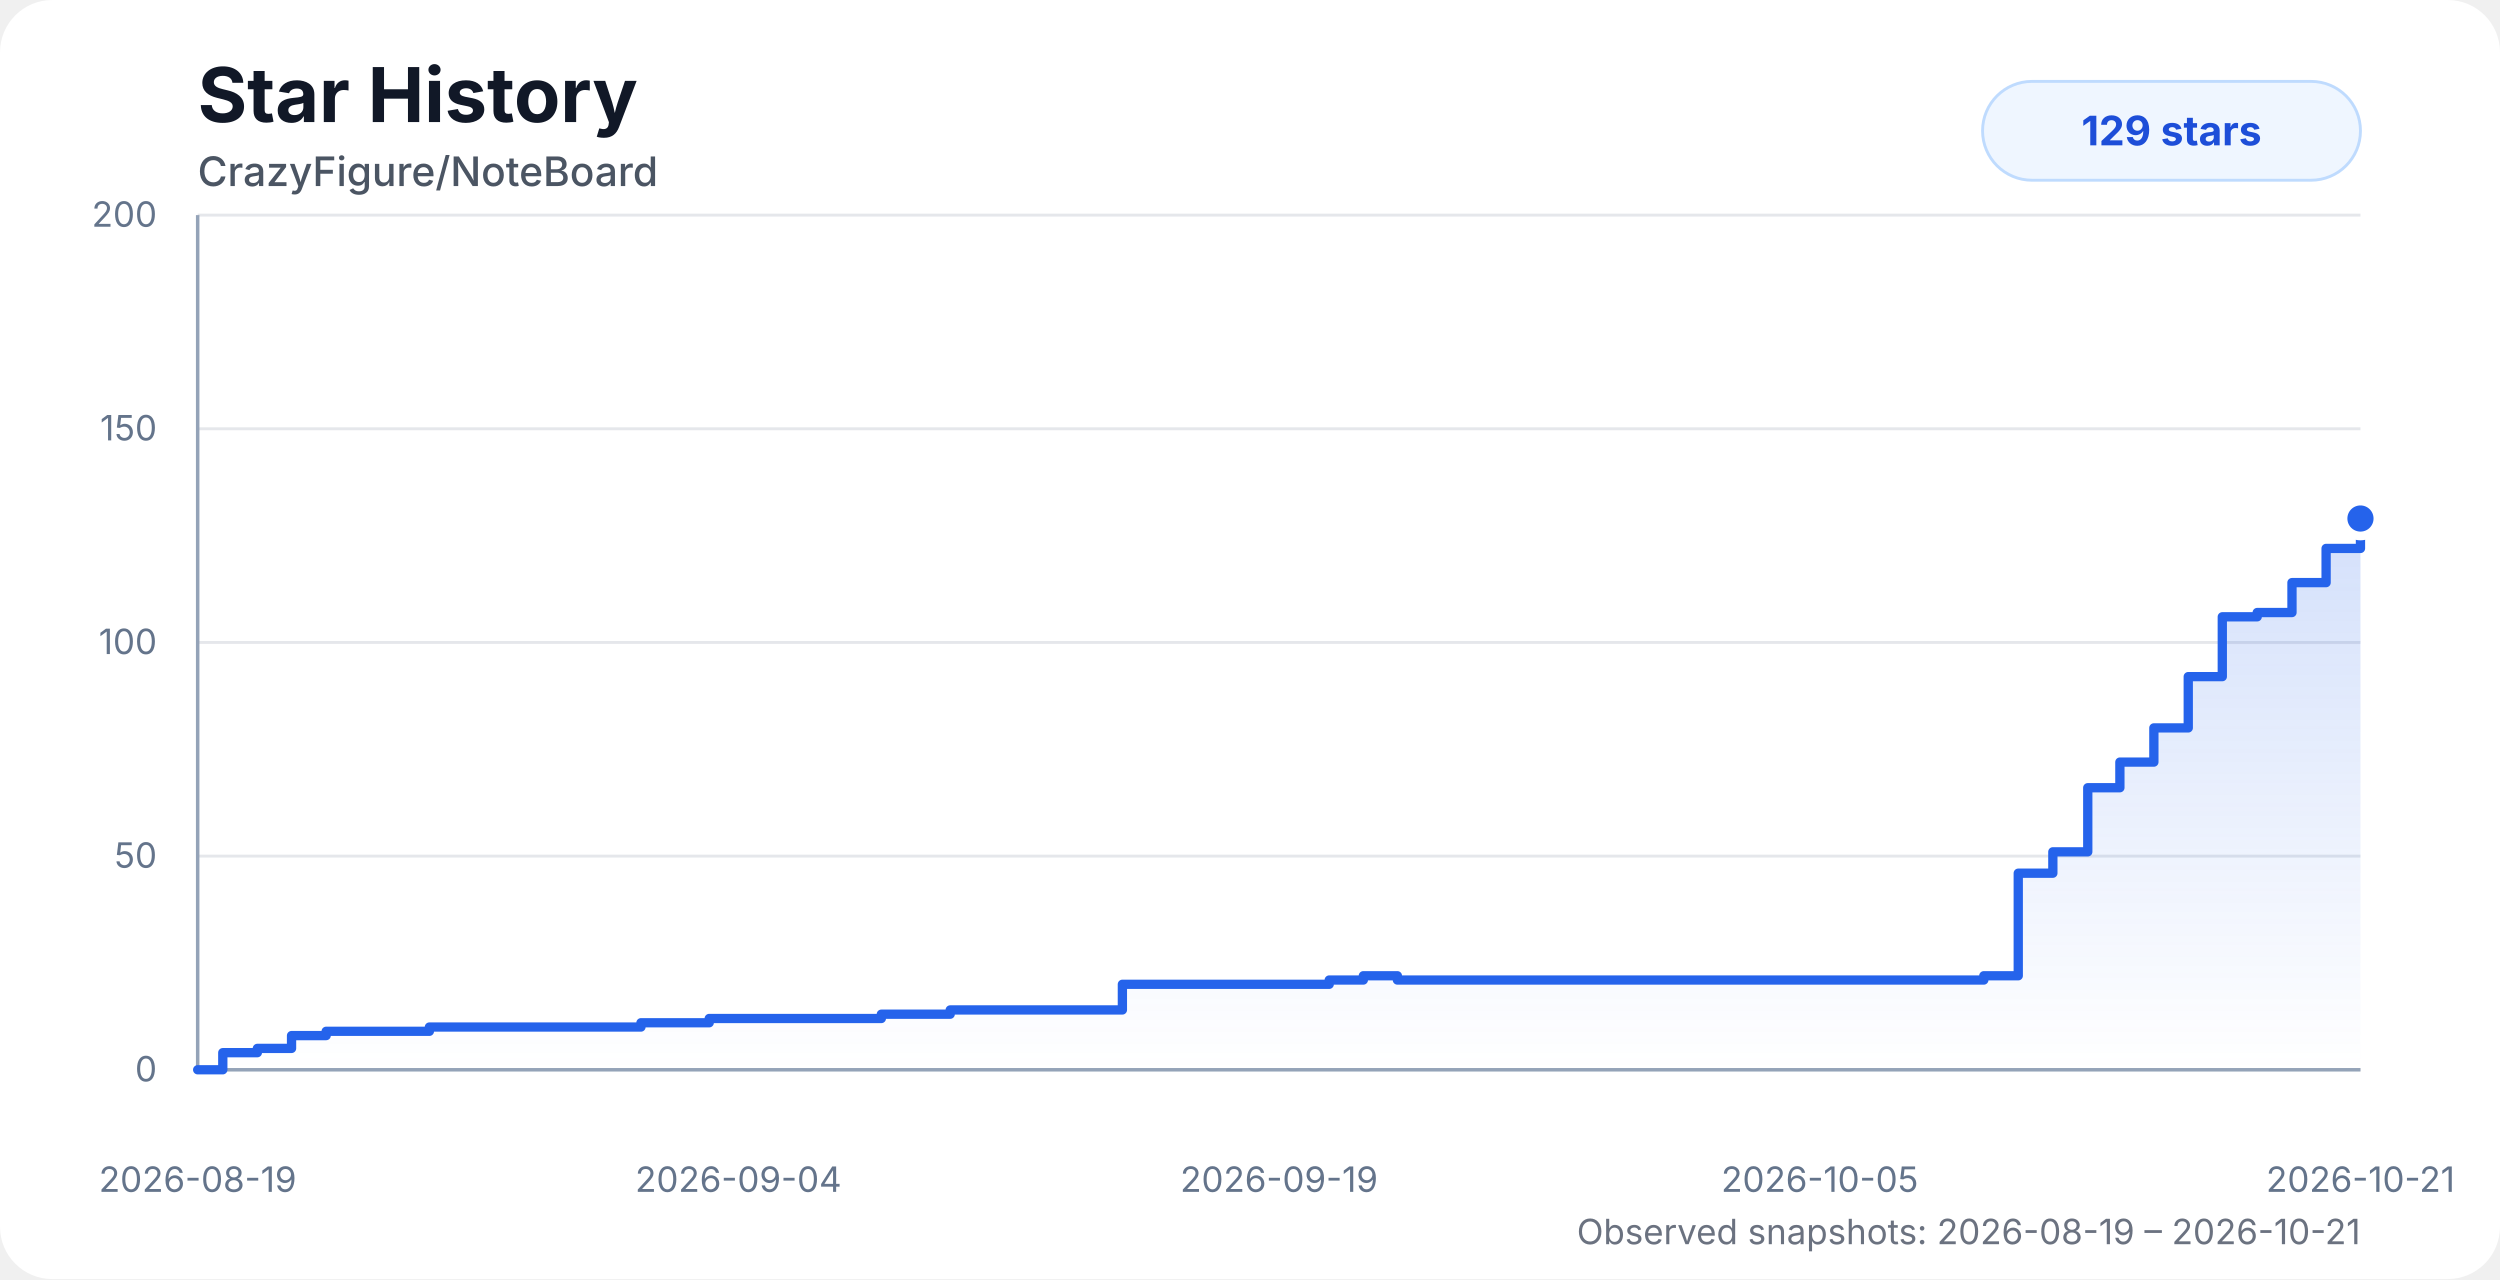
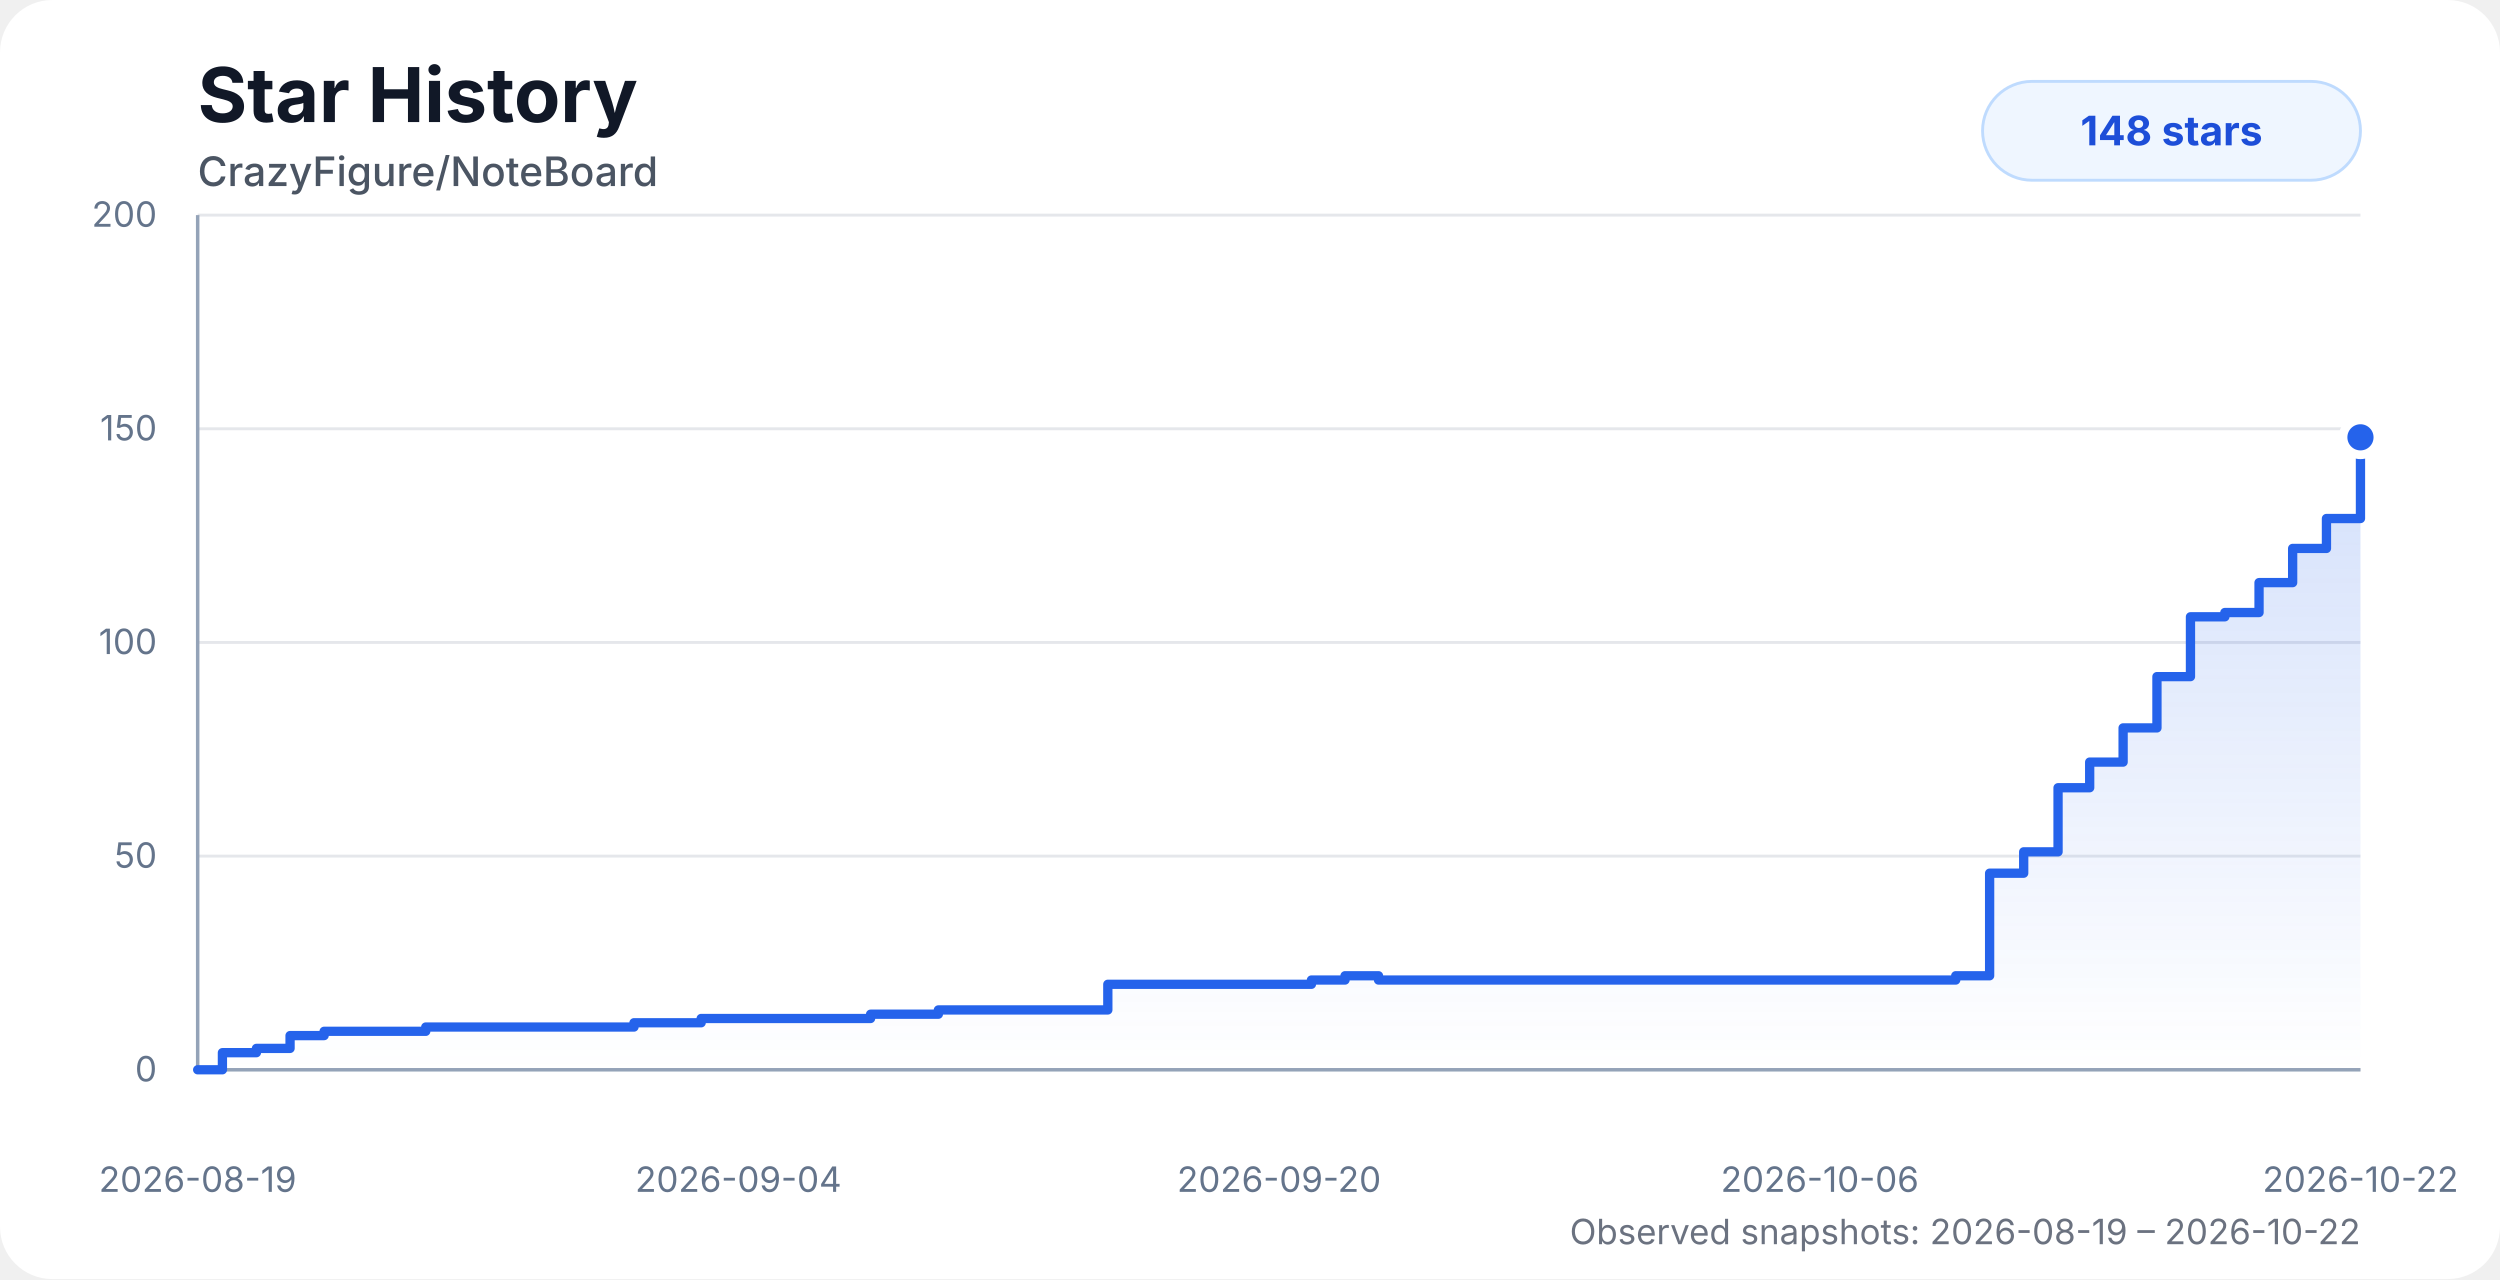
<svg xmlns="http://www.w3.org/2000/svg" width="860" height="440" viewBox="0 0 860 440" role="img" aria-labelledby="title desc">
  <style>
    .chart-bg { fill: #ffffff; }
    .title { fill: #111827; font: 700 26px system-ui, -apple-system, BlinkMacSystemFont, "Segoe UI", sans-serif; }
    .subtitle { fill: #4b5563; font: 500 14px system-ui, -apple-system, BlinkMacSystemFont, "Segoe UI", sans-serif; }
    .axis-label { fill: #64748b; font: 12px system-ui, -apple-system, BlinkMacSystemFont, "Segoe UI", sans-serif; }
    .grid { stroke: #e5e7eb; stroke-width: 1; }
    .axis { stroke: #94a3b8; stroke-width: 1.2; }
    .area { fill: url(#starGradient); opacity: 0.28; }
    .line { fill: none; stroke: #2563eb; stroke-width: 3.2; stroke-linecap: round; stroke-linejoin: round; }
    .dot { fill: #2563eb; stroke: #ffffff; stroke-width: 3; }
    .badge { fill: #eff6ff; stroke: #bfdbfe; }
    .badge-text { fill: #1d4ed8; font: 700 14px system-ui, -apple-system, BlinkMacSystemFont, "Segoe UI", sans-serif; }
    .status { fill: #6b7280; font: 12px system-ui, -apple-system, BlinkMacSystemFont, "Segoe UI", sans-serif; }
    @media (prefers-color-scheme: dark) {
      .chart-bg { fill: #0d1117; }
      .title { fill: #f8fafc; }
      .subtitle { fill: #cbd5e1; }
      .axis-label { fill: #94a3b8; }
      .grid { stroke: #1f2937; }
      .axis { stroke: #475569; }
      .dot { stroke: #0d1117; }
      .badge { fill: #172554; stroke: #1d4ed8; }
      .badge-text { fill: #bfdbfe; }
      .status { fill: #94a3b8; }
    }
  </style>
  <defs>
    <linearGradient id="starGradient" x1="0" x2="0" y1="0" y2="1">
      <stop offset="0%" stop-color="#2563eb" stop-opacity="0.72" />
      <stop offset="100%" stop-color="#2563eb" stop-opacity="0" />
    </linearGradient>
  </defs>
  <rect class="chart-bg" width="860" height="440" rx="18" />
  <text class="title" x="68" y="42">Star History</text>
  <text class="subtitle" x="68" y="64">CrazyFigure/NoteBoard</text>
  <g>
    <line class="grid" x1="68" y1="368" x2="812" y2="368" />
    <line class="grid" x1="68" y1="294.5" x2="812" y2="294.5" />
    <line class="grid" x1="68" y1="221" x2="812" y2="221" />
    <line class="grid" x1="68" y1="147.5" x2="812" y2="147.5" />
    <line class="grid" x1="68" y1="74" x2="812" y2="74" />
    <line class="axis" x1="68" y1="74" x2="68" y2="368" />
    <line class="axis" x1="68" y1="368" x2="812" y2="368" />
    <text class="axis-label" x="54" y="372" text-anchor="end">0</text>
    <text class="axis-label" x="54" y="298.5" text-anchor="end">50</text>
    <text class="axis-label" x="54" y="225" text-anchor="end">100</text>
    <text class="axis-label" x="54" y="151.5" text-anchor="end">150</text>
    <text class="axis-label" x="54" y="78" text-anchor="end">200</text>
    <text class="axis-label" x="68" y="410" text-anchor="middle">2026-08-19</text>
    <text class="axis-label" x="254" y="410" text-anchor="middle">2026-09-04</text>
-     <text class="axis-label" x="440" y="410" text-anchor="middle">2026-09-19</text>
-     <text class="axis-label" x="626" y="410" text-anchor="middle">2026-10-05</text>
-     <text class="axis-label" x="812" y="410" text-anchor="middle">2026-10-21</text>
+     <text class="axis-label" x="440" y="410" text-anchor="middle">2026-09-20</text>
+     <text class="axis-label" x="626" y="410" text-anchor="middle">2026-10-06</text>
+     <text class="axis-label" x="812" y="410" text-anchor="middle">2026-10-22</text>
  </g>
-   <path class="area" d="M 68 368 H 68 V 368 H 76.64 V 362.12 H 88.53 V 360.65 H 100.29 V 356.24 H 112.2 V 354.77 H 124.03 V 354.77 H 135.81 V 354.77 H 147.71 V 353.3 H 163.76 V 353.3 H 176.45 V 353.3 H 185.79 V 353.3 H 197.08 V 353.3 H 209.05 V 353.3 H 220.49 V 351.83 H 232.15 V 351.83 H 243.97 V 350.36 H 255.85 V 350.36 H 267.61 V 350.36 H 279.54 V 350.36 H 291.43 V 350.36 H 303.18 V 348.89 H 315.05 V 348.89 H 326.87 V 347.42 H 338.72 V 347.42 H 350.46 V 347.42 H 362.48 V 347.42 H 374.39 V 347.42 H 386.1 V 338.6 H 397.91 V 338.6 H 409.76 V 338.6 H 421.51 V 338.6 H 433.33 V 338.6 H 445.37 V 338.6 H 457.25 V 337.13 H 468.99 V 335.66 H 480.7 V 337.13 H 492.6 V 337.13 H 504.41 V 337.13 H 516.24 V 337.13 H 528.3 V 337.13 H 540.33 V 337.13 H 552.14 V 337.13 H 563.89 V 337.13 H 575.92 V 337.13 H 587.67 V 337.13 H 599.28 V 337.13 H 611.3 V 337.13 H 623.22 V 337.13 H 635.27 V 337.13 H 646.95 V 337.13 H 658.89 V 337.13 H 670.7 V 337.13 H 682.43 V 335.66 H 694.28 V 300.38 H 706.18 V 293.03 H 718.19 V 270.98 H 729.24 V 262.16 H 740.93 V 250.4 H 752.76 V 232.76 H 764.47 V 212.18 H 776.48 V 210.71 H 788.44 V 200.42 H 800.18 V 188.66 H 812 V 178.37 L 812 368 L 68 368 Z" />
-   <path class="line" d="M 68 368 H 68 V 368 H 76.64 V 362.12 H 88.53 V 360.65 H 100.29 V 356.24 H 112.2 V 354.77 H 124.03 V 354.77 H 135.81 V 354.77 H 147.71 V 353.3 H 163.76 V 353.3 H 176.45 V 353.3 H 185.79 V 353.3 H 197.08 V 353.3 H 209.05 V 353.3 H 220.49 V 351.83 H 232.15 V 351.83 H 243.97 V 350.36 H 255.85 V 350.36 H 267.61 V 350.36 H 279.54 V 350.36 H 291.43 V 350.36 H 303.18 V 348.89 H 315.05 V 348.89 H 326.87 V 347.42 H 338.72 V 347.42 H 350.46 V 347.42 H 362.48 V 347.42 H 374.39 V 347.42 H 386.1 V 338.6 H 397.91 V 338.6 H 409.76 V 338.6 H 421.51 V 338.6 H 433.33 V 338.6 H 445.37 V 338.6 H 457.25 V 337.13 H 468.99 V 335.66 H 480.7 V 337.13 H 492.6 V 337.13 H 504.41 V 337.13 H 516.24 V 337.13 H 528.3 V 337.13 H 540.33 V 337.13 H 552.14 V 337.13 H 563.89 V 337.13 H 575.92 V 337.13 H 587.67 V 337.13 H 599.28 V 337.13 H 611.3 V 337.13 H 623.22 V 337.13 H 635.27 V 337.13 H 646.95 V 337.13 H 658.89 V 337.13 H 670.7 V 337.13 H 682.43 V 335.66 H 694.28 V 300.38 H 706.18 V 293.03 H 718.19 V 270.98 H 729.24 V 262.16 H 740.93 V 250.4 H 752.76 V 232.76 H 764.47 V 212.18 H 776.48 V 210.71 H 788.44 V 200.42 H 800.18 V 188.66 H 812 V 178.37" />
-   <circle class="dot" cx="812" cy="178.37" r="6" />
+   <path class="area" d="M 68 368 H 68 V 368 H 76.51 V 362.12 H 88.21 V 360.65 H 99.78 V 356.24 H 111.5 V 354.77 H 123.15 V 354.77 H 134.75 V 354.77 H 146.46 V 353.3 H 162.25 V 353.3 H 174.74 V 353.3 H 183.94 V 353.3 H 195.05 V 353.3 H 206.83 V 353.3 H 218.09 V 351.83 H 229.57 V 351.83 H 241.2 V 350.36 H 252.9 V 350.36 H 264.47 V 350.36 H 276.21 V 350.36 H 287.92 V 350.36 H 299.48 V 348.89 H 311.16 V 348.89 H 322.8 V 347.42 H 334.47 V 347.42 H 346.02 V 347.42 H 357.85 V 347.42 H 369.57 V 347.42 H 381.09 V 338.6 H 392.72 V 338.6 H 404.39 V 338.6 H 415.95 V 338.6 H 427.59 V 338.6 H 439.44 V 338.6 H 451.13 V 337.13 H 462.69 V 335.66 H 474.21 V 337.13 H 485.93 V 337.13 H 497.55 V 337.13 H 509.19 V 337.13 H 521.06 V 337.13 H 532.91 V 337.13 H 544.53 V 337.13 H 556.1 V 337.13 H 567.94 V 337.13 H 579.5 V 337.13 H 590.93 V 337.13 H 602.76 V 337.13 H 614.5 V 337.13 H 626.36 V 337.13 H 637.85 V 337.13 H 649.6 V 337.13 H 661.22 V 337.13 H 672.77 V 335.66 H 684.43 V 300.38 H 696.15 V 293.03 H 707.97 V 270.98 H 718.85 V 262.16 H 730.35 V 250.4 H 741.99 V 232.76 H 753.52 V 212.18 H 765.35 V 210.71 H 777.11 V 200.42 H 788.67 V 188.66 H 800.3 V 178.37 H 812 V 150.44 L 812 368 L 68 368 Z" />
+   <path class="line" d="M 68 368 H 68 V 368 H 76.51 V 362.12 H 88.21 V 360.65 H 99.78 V 356.24 H 111.5 V 354.77 H 123.15 V 354.77 H 134.75 V 354.77 H 146.46 V 353.3 H 162.25 V 353.3 H 174.74 V 353.3 H 183.94 V 353.3 H 195.05 V 353.3 H 206.83 V 353.3 H 218.09 V 351.83 H 229.57 V 351.83 H 241.2 V 350.36 H 252.9 V 350.36 H 264.47 V 350.36 H 276.21 V 350.36 H 287.92 V 350.36 H 299.48 V 348.89 H 311.16 V 348.89 H 322.8 V 347.42 H 334.47 V 347.42 H 346.02 V 347.42 H 357.85 V 347.42 H 369.57 V 347.42 H 381.09 V 338.6 H 392.72 V 338.6 H 404.39 V 338.6 H 415.95 V 338.6 H 427.59 V 338.6 H 439.44 V 338.6 H 451.13 V 337.13 H 462.69 V 335.66 H 474.21 V 337.13 H 485.93 V 337.13 H 497.55 V 337.13 H 509.19 V 337.13 H 521.06 V 337.13 H 532.91 V 337.13 H 544.53 V 337.13 H 556.1 V 337.13 H 567.94 V 337.13 H 579.5 V 337.13 H 590.93 V 337.13 H 602.76 V 337.13 H 614.5 V 337.13 H 626.36 V 337.13 H 637.85 V 337.13 H 649.6 V 337.13 H 661.22 V 337.13 H 672.77 V 335.66 H 684.43 V 300.38 H 696.15 V 293.03 H 707.97 V 270.98 H 718.85 V 262.16 H 730.35 V 250.4 H 741.99 V 232.76 H 753.52 V 212.18 H 765.35 V 210.71 H 777.11 V 200.42 H 788.67 V 188.66 H 800.3 V 178.37 H 812 V 150.44" />
+   <circle class="dot" cx="812" cy="150.44" r="6" />
  <rect class="badge" x="682" y="28" width="130" height="34" rx="17" />
-   <text class="badge-text" x="747" y="50" text-anchor="middle">129 stars</text>
-   <text class="status" x="812" y="428" text-anchor="end">Observed snapshots: 2026-08-19 – 2026-10-21</text>
+   <text class="badge-text" x="747" y="50" text-anchor="middle">148 stars</text>
+   <text class="status" x="812" y="428" text-anchor="end">Observed snapshots: 2026-08-19 – 2026-10-22</text>
</svg>
